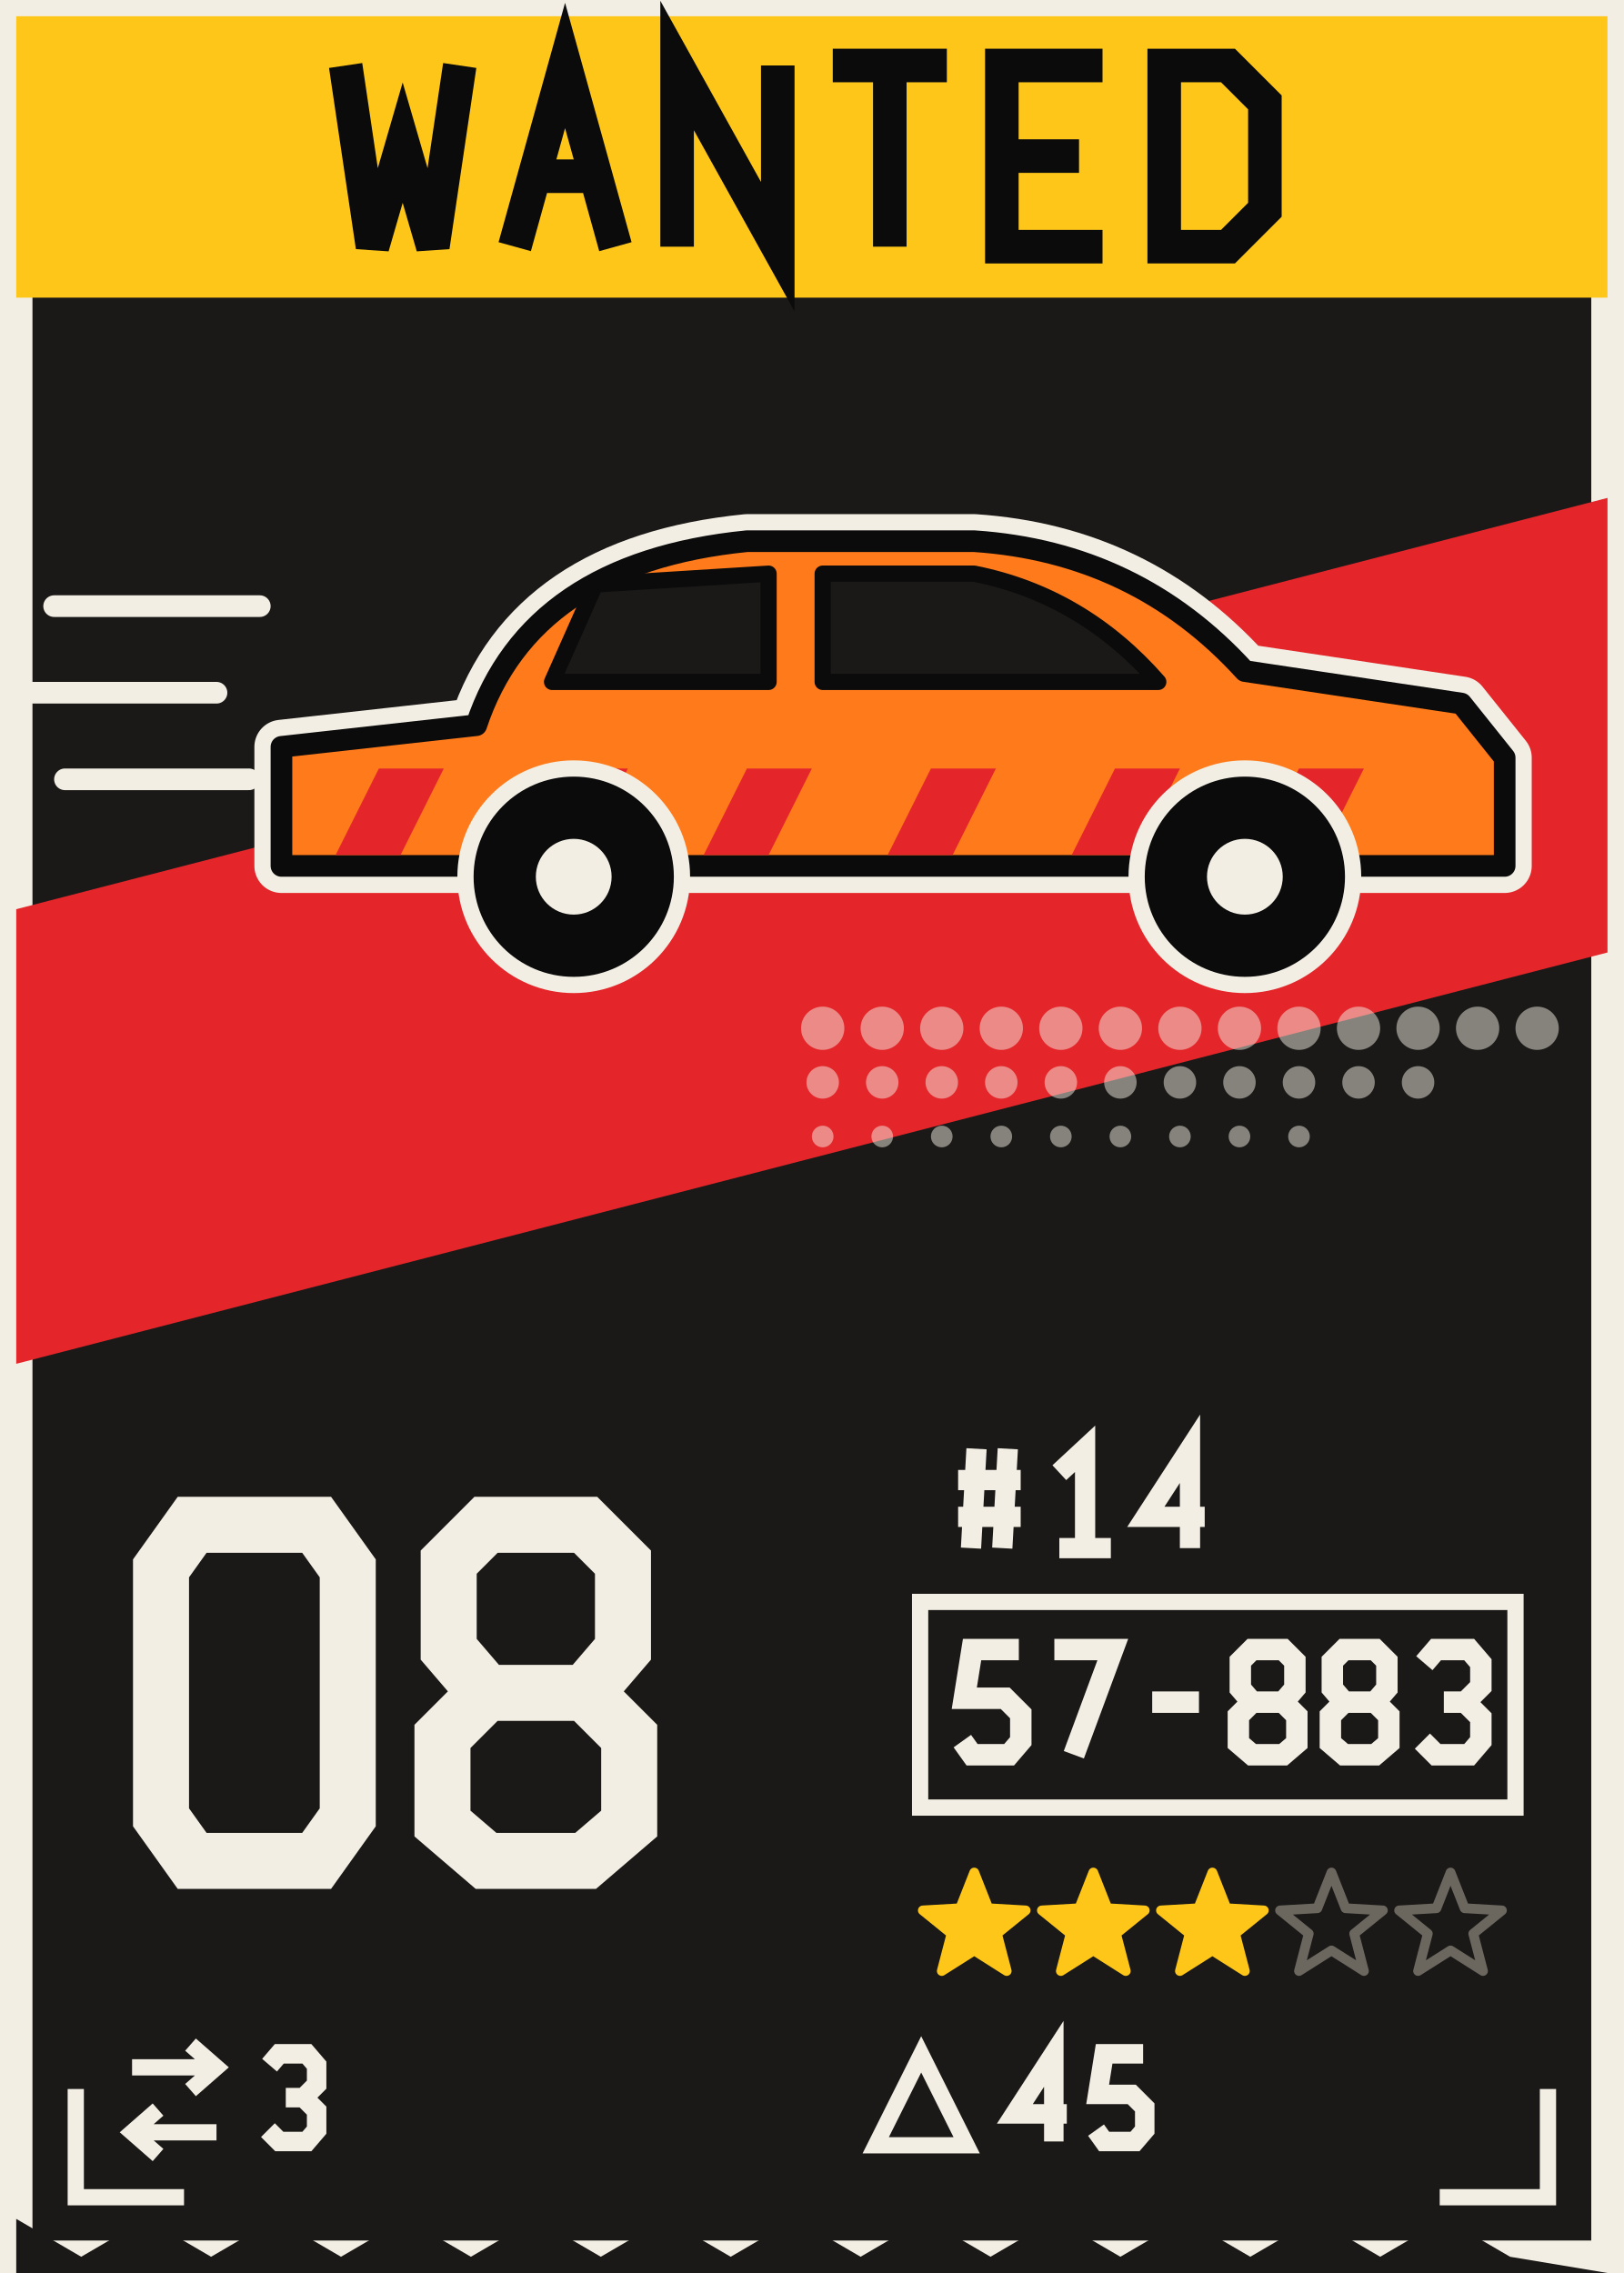
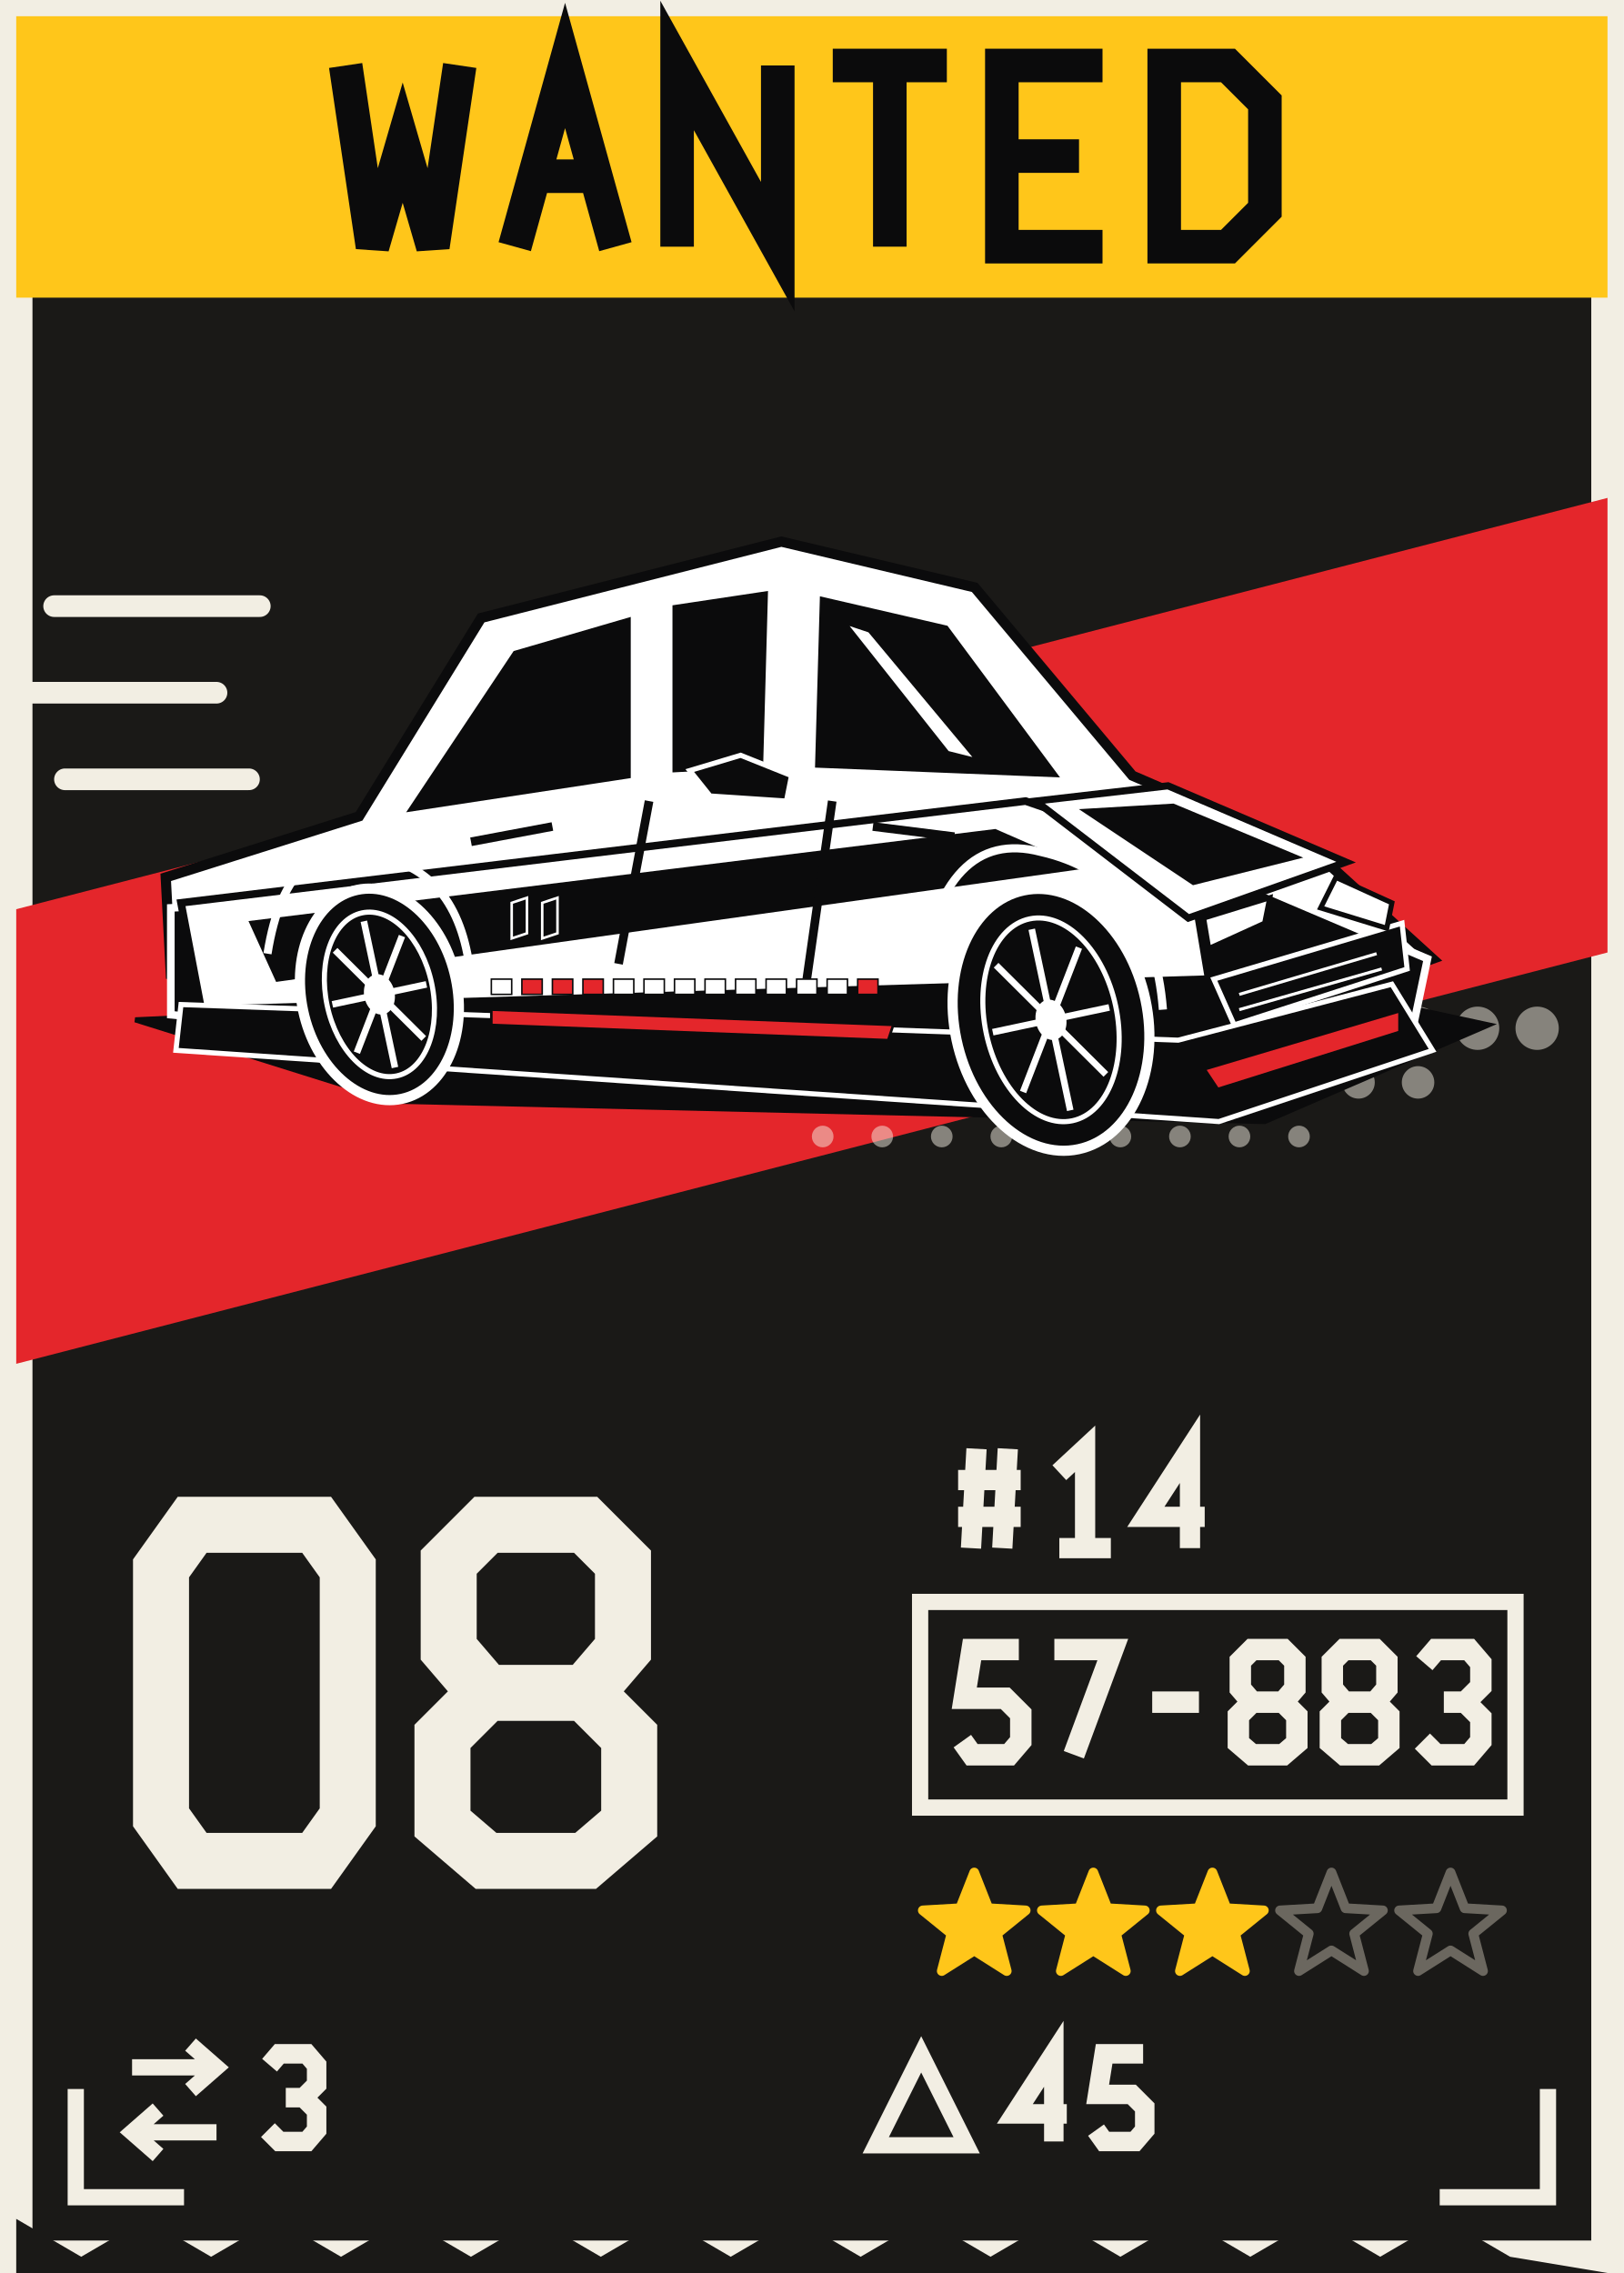
<svg xmlns="http://www.w3.org/2000/svg" viewBox="0 0 300 420" width="300" height="420">
  <rect x="3" y="3" width="294" height="414" fill="#1a1917" stroke="#f2eee3" stroke-width="6" />
  <path d="M14 34V14H34M266 14H286V34M286 386V406H266M34 406H14V386" fill="none" stroke="#f2eee3" stroke-width="3" />
  <rect x="3" y="3" width="294" height="52" fill="#ffc61a" />
  <g fill="none" stroke="#0b0b0c" stroke-width="10" stroke-linejoin="miter" stroke-linecap="butt">
    <path d="M3 5L11 59L20 28L29 59L37 5" transform="translate(62 9) scale(0.62)" />
    <path d="M5 59L20 5L35 59M12 38H28" transform="translate(92 9) scale(0.62)" />
    <path d="M5 59V5L35 59V5" transform="translate(122 9) scale(0.62)" />
    <path d="M3 5H37M20 5V59" transform="translate(152 9) scale(0.62)" />
    <path d="M35 5H5V59H35M5 32H28" transform="translate(182 9) scale(0.62)" />
    <path d="M5 5H24L35 16V48L24 59H5Z" transform="translate(212 9) scale(0.62)" />
  </g>
  <polygon points="3,168 297,92 297,176 3,252" fill="#e4262b" />
  <path d="M10 112H48M6 128H40M12 144H46" fill="none" stroke="#f2eee3" stroke-width="4" stroke-linecap="round" />
  <g fill="#f2eee3" fill-opacity="0.5">
    <circle cx="152" cy="190" r="4" />
    <circle cx="163" cy="190" r="4" />
    <circle cx="174" cy="190" r="4" />
    <circle cx="185" cy="190" r="4" />
    <circle cx="196" cy="190" r="4" />
    <circle cx="207" cy="190" r="4" />
    <circle cx="218" cy="190" r="4" />
    <circle cx="229" cy="190" r="4" />
    <circle cx="240" cy="190" r="4" />
    <circle cx="251" cy="190" r="4" />
    <circle cx="262" cy="190" r="4" />
    <circle cx="273" cy="190" r="4" />
    <circle cx="284" cy="190" r="4" />
    <circle cx="152" cy="200" r="3" />
    <circle cx="163" cy="200" r="3" />
    <circle cx="174" cy="200" r="3" />
    <circle cx="185" cy="200" r="3" />
    <circle cx="196" cy="200" r="3" />
    <circle cx="207" cy="200" r="3" />
    <circle cx="218" cy="200" r="3" />
    <circle cx="229" cy="200" r="3" />
    <circle cx="240" cy="200" r="3" />
    <circle cx="251" cy="200" r="3" />
    <circle cx="262" cy="200" r="3" />
    <circle cx="152" cy="210" r="2" />
    <circle cx="163" cy="210" r="2" />
    <circle cx="174" cy="210" r="2" />
    <circle cx="185" cy="210" r="2" />
    <circle cx="196" cy="210" r="2" />
    <circle cx="207" cy="210" r="2" />
    <circle cx="218" cy="210" r="2" />
    <circle cx="229" cy="210" r="2" />
    <circle cx="240" cy="210" r="2" />
  </g>
-   <g transform="translate(30 0)" stroke-linejoin="round">
-     <path d="M22 160V138L58 134Q68 104 108 100L150 100Q180 102 200 124L240 130L248 140V160Z" fill="#f2eee3" stroke="#f2eee3" stroke-width="10" />
-     <path d="M22 160V138L58 134Q68 104 108 100L150 100Q180 102 200 124L240 130L248 140V160Z" fill="#ff7a1a" stroke="#0b0b0c" stroke-width="4" />
-     <polygon points="32,158 40,142 52,142 44,158" fill="#e4262b" />
-     <polygon points="66,158 74,142 86,142 78,158" fill="#e4262b" />
-     <polygon points="100,158 108,142 120,142 112,158" fill="#e4262b" />
-     <polygon points="134,158 142,142 154,142 146,158" fill="#e4262b" />
-     <polygon points="168,158 176,142 188,142 180,158" fill="#e4262b" />
-     <polygon points="202,158 210,142 222,142 214,158" fill="#e4262b" />
-     <path d="M72 126L80 108L112 106L112 126ZM122 106L150 106Q170 110 184 126L122 126Z" fill="#1a1917" stroke="#0b0b0c" stroke-width="3" />
-     <circle cx="76" cy="162" r="20" fill="#0b0b0c" stroke="#f2eee3" stroke-width="3" />
-     <circle cx="76" cy="162" r="7" fill="#f2eee3" />
-     <circle cx="200" cy="162" r="20" fill="#0b0b0c" stroke="#f2eee3" stroke-width="3" />
-     <circle cx="200" cy="162" r="7" fill="#f2eee3" />
+   <g transform="translate(9 70) scale(.94)">
+     <g stroke-linejoin="miter">
+       <path d="M17 126L68 142L239 146L283 127L232 116Z" fill="#0b0b0c" stroke="#0b0b0c" stroke-width="1" />
+       <path d="M23 98L61 86L85 47L144 32L182 41L213 78L250 94L272 114L230 129L24 117Z" fill="#ffffff" stroke="#0b0b0c" stroke-width="2" />
+       <path d="M24 104L224 94L271 114L267 133L228 145L24 125Z" fill="#0b0b0c" stroke="#ffffff" stroke-width="1.5" />
+       <path d="M26 103L192 83L224 94L228 118L30 124Z" fill="#ffffff" stroke="#0b0b0c" stroke-width="1.5" />
+       <path d="M40 107L186 89L202 96L45 118Z" fill="#0b0b0c" stroke="#0b0b0c" stroke-width="1" />
+       <path d="M69 86L91 53L115 46L115 79ZM122 44L142 41L141 77L122 78ZM151 42L177 48L200 79L150 77Z" fill="#0b0b0c" stroke="#ffffff" stroke-width="1.2" />
+       <path d="M158 49L161 50L181 74L177 73Z" fill="#ffffff" stroke="#ffffff" stroke-width="0.4" />
+       <path d="M118 83L112 115M154 83L149 118M83 91L99 88M162 88L178 90" fill="none" stroke="#0b0b0c" stroke-width="1.7" />
+       <path d="M194 83L220 80L255 95L224 106Z" fill="#ffffff" stroke="#0b0b0c" stroke-width="1.4" />
+       <path d="M204 85L221 84L245 94L225 99Z" fill="#0b0b0c" stroke="#0b0b0c" stroke-width="1" />
+       <path d="M229 118L266 107L267 116L233 127Z" fill="#0b0b0c" stroke="#ffffff" stroke-width="1" />
+       <path d="M234 121L261 113M234 124L262 116" fill="none" stroke="#ffffff" stroke-width="0.6" />
+       <path d="M227 106L240 102L239 107L228 112ZM253 98L264 103L263 108L250 104Z" fill="#ffffff" stroke="#0b0b0c" stroke-width="1" />
+       <path d="M26 123L222 130L264 119L272 132L230 146L25 132Z" fill="#0b0b0c" stroke="#ffffff" stroke-width="1" />
+       <g transform="translate(65 121) rotate(-12)">
+         <ellipse rx="15.33" ry="21" fill="#0b0b0c" stroke="#ffffff" stroke-width="2" />
+         <ellipse rx="10.5" ry="16.38" fill="#0b0b0c" stroke="#ffffff" stroke-width="1" />
+         <path d="M0 -14.7V14.7M-9.45 0H9.45M-6.72 -10.29L6.72 10.29M-6.72 10.29L6.72 -10.29" stroke="#ffffff" stroke-width="1.3" />
+         <ellipse rx="3" ry="4" fill="#ffffff" />
+       </g>
+       <g transform="translate(197 126) rotate(-12)">
+         <ellipse rx="18.98" ry="26" fill="#0b0b0c" stroke="#ffffff" stroke-width="2" />
+         <ellipse rx="13" ry="20.28" fill="#0b0b0c" stroke="#ffffff" stroke-width="1" />
+         <path d="M0 -18.2V18.2M-11.7 0H11.7M-8.32 -12.74L8.32 12.74M-8.32 12.74L8.32 -12.74" stroke="#ffffff" stroke-width="1.3" />
+         <ellipse rx="3" ry="4" fill="#ffffff" />
+       </g>
+       <path d="M43 113Q47 88 65 94Q81 97 83 118M171 118Q176 88 195 93Q217 98 219 124" fill="none" stroke="#ffffff" stroke-width="1.6" />
+       <path d="M126 77L136 74L146 78L145 83L130 82Z" fill="#0b0b0c" stroke="#ffffff" stroke-width="1" />
+       <path d="M87 124L166 127L165 130L87 127Z" fill="#e4262b" stroke="#0b0b0c" stroke-width="0.5" />
+       <path d="M228 136L265 125L265 128L230 139Z" fill="#e4262b" stroke="#e4262b" stroke-width="0.5" />
+     </g>
+     <path d="M91 103l3 -1v7l-3 1Z" fill="#0b0b0c" stroke="#ffffff" stroke-width=".5" />
+     <path d="M97 103l3 -1v7l-3 1Z" fill="#0b0b0c" stroke="#ffffff" stroke-width=".5" />
+     <path d="M87 118h4v3h-4Z" fill="#ffffff" stroke="#0b0b0c" stroke-width=".3" />
+     <path d="M93 118h4v3h-4Z" fill="#e4262b" stroke="#0b0b0c" stroke-width=".3" />
+     <path d="M99 118h4v3h-4Z" fill="#e4262b" stroke="#0b0b0c" stroke-width=".3" />
+     <path d="M105 118h4v3h-4Z" fill="#e4262b" stroke="#0b0b0c" stroke-width=".3" />
+     <path d="M111 118h4v3h-4Z" fill="#ffffff" stroke="#0b0b0c" stroke-width=".3" />
+     <path d="M117 118h4v3h-4Z" fill="#ffffff" stroke="#0b0b0c" stroke-width=".3" />
+     <path d="M123 118h4v3h-4Z" fill="#ffffff" stroke="#0b0b0c" stroke-width=".3" />
+     <path d="M129 118h4v3h-4Z" fill="#ffffff" stroke="#0b0b0c" stroke-width=".3" />
+     <path d="M135 118h4v3h-4Z" fill="#ffffff" stroke="#0b0b0c" stroke-width=".3" />
+     <path d="M141 118h4v3h-4Z" fill="#ffffff" stroke="#0b0b0c" stroke-width=".3" />
+     <path d="M147 118h4v3h-4Z" fill="#ffffff" stroke="#0b0b0c" stroke-width=".3" />
+     <path d="M153 118h4v3h-4Z" fill="#ffffff" stroke="#0b0b0c" stroke-width=".3" />
+     <path d="M159 118h4v3h-4Z" fill="#e4262b" stroke="#0b0b0c" stroke-width=".3" />
  </g>
  <g fill="none" stroke="#f2eee3" stroke-width="9" stroke-linejoin="miter" stroke-linecap="butt">
    <path d="M10 5H30L35 12V52L30 59H10L5 52V12Z" transform="translate(24 276) scale(1.15)" />
    <path d="M12 5H28L34 11V25L28 32H12L6 25V11ZM12 32H28L35 39V53L28 59H12L5 53V39Z" transform="translate(76 276) scale(1.15)" />
  </g>
  <rect x="170" y="296" width="110" height="38" fill="#1a1917" stroke="#f2eee3" stroke-width="3" />
  <g fill="none" stroke="#f2eee3" stroke-width="11" stroke-linejoin="miter" stroke-linecap="butt">
    <path d="M34 5H10L6 30H27L35 38V52L29 59H10L5 52" transform="translate(176 303) scale(0.36)" />
    <path d="M5 5H35L15 59" transform="translate(193 303) scale(0.36)" />
    <path d="M8 32H32" transform="translate(210 303) scale(0.36)" />
    <path d="M12 5H28L34 11V25L28 32H12L6 25V11ZM12 32H28L35 39V53L28 59H12L5 53V39Z" transform="translate(227 303) scale(0.36)" />
    <path d="M12 5H28L34 11V25L28 32H12L6 25V11ZM12 32H28L35 39V53L28 59H12L5 53V39Z" transform="translate(244 303) scale(0.36)" />
    <path d="M6 12L12 5H29L35 12V24L27 32L35 40V52L29 59H12L5 52M16 32H27" transform="translate(261 303) scale(0.36)" />
  </g>
  <g fill="none" stroke="#f2eee3" stroke-width="11" stroke-linejoin="miter" stroke-linecap="butt">
    <path d="M13 5L10 59M30 5L27 59M3 22H37M3 42H37" transform="translate(176 266) scale(0.34)" />
    <path d="M8 18L22 5V59M8 59H36" transform="translate(193 266) scale(0.34)" />
    <path d="M29 59V5L5 42H37" transform="translate(210 266) scale(0.34)" />
  </g>
  <g transform="translate(170 346)" stroke-width="1.8" stroke-linejoin="round">
    <polygon transform="translate(0 0)" points="10,0 12.6,6.6 19.5,7 14.2,11.3 16,18.2 10,14.4 4,18.2 5.8,11.3 0.5,7 7.4,6.6" fill="#ffc61a" stroke="#ffc61a" />
    <polygon transform="translate(22 0)" points="10,0 12.6,6.6 19.5,7 14.2,11.3 16,18.2 10,14.4 4,18.2 5.8,11.3 0.5,7 7.4,6.6" fill="#ffc61a" stroke="#ffc61a" />
    <polygon transform="translate(44 0)" points="10,0 12.6,6.6 19.5,7 14.2,11.3 16,18.2 10,14.4 4,18.2 5.8,11.3 0.5,7 7.4,6.6" fill="#ffc61a" stroke="#ffc61a" />
    <polygon transform="translate(66 0)" points="10,0 12.6,6.6 19.5,7 14.2,11.3 16,18.2 10,14.4 4,18.2 5.8,11.3 0.5,7 7.4,6.6" fill="none" stroke="#6b675f" />
    <polygon transform="translate(88 0)" points="10,0 12.6,6.6 19.5,7 14.2,11.3 16,18.2 10,14.4 4,18.2 5.8,11.3 0.5,7 7.4,6.6" fill="none" stroke="#6b675f" />
  </g>
  <g transform="translate(22 376) scale(0.6)" fill="none" stroke="#f2eee3" stroke-width="5" stroke-linejoin="miter">
    <path d="M4 10H30M22 3L30 10L22 17M30 30H4M12 23L4 30L12 37" />
  </g>
  <g fill="none" stroke="#f2eee3" stroke-width="12" stroke-linejoin="miter" stroke-linecap="butt">
    <path d="M6 12L12 5H29L35 12V24L27 32L35 40V52L29 59H12L5 52M16 32H27" transform="translate(48 378) scale(0.3)" />
  </g>
  <g transform="translate(160 376) scale(0.6)" fill="none" stroke="#f2eee3" stroke-width="5" stroke-linejoin="miter">
    <path d="M3 34L17 6L31 34Z" />
  </g>
  <g fill="none" stroke="#f2eee3" stroke-width="12" stroke-linejoin="miter" stroke-linecap="butt">
    <path d="M29 59V5L5 42H37" transform="translate(186 378) scale(0.3)" />
    <path d="M34 5H10L6 30H27L35 38V52L29 59H10L5 52" transform="translate(201 378) scale(0.3)" />
  </g>
  <path d="M3 410l12 7l12 -7l12 7l12 -7l12 7l12 -7l12 7l12 -7l12 7l12 -7l12 7l12 -7l12 7l12 -7l12 7l12 -7l12 7l12 -7l12 7l12 -7l12 7l12 -7l12 7L297 420L3 420Z" fill="#1a1917" />
</svg>
